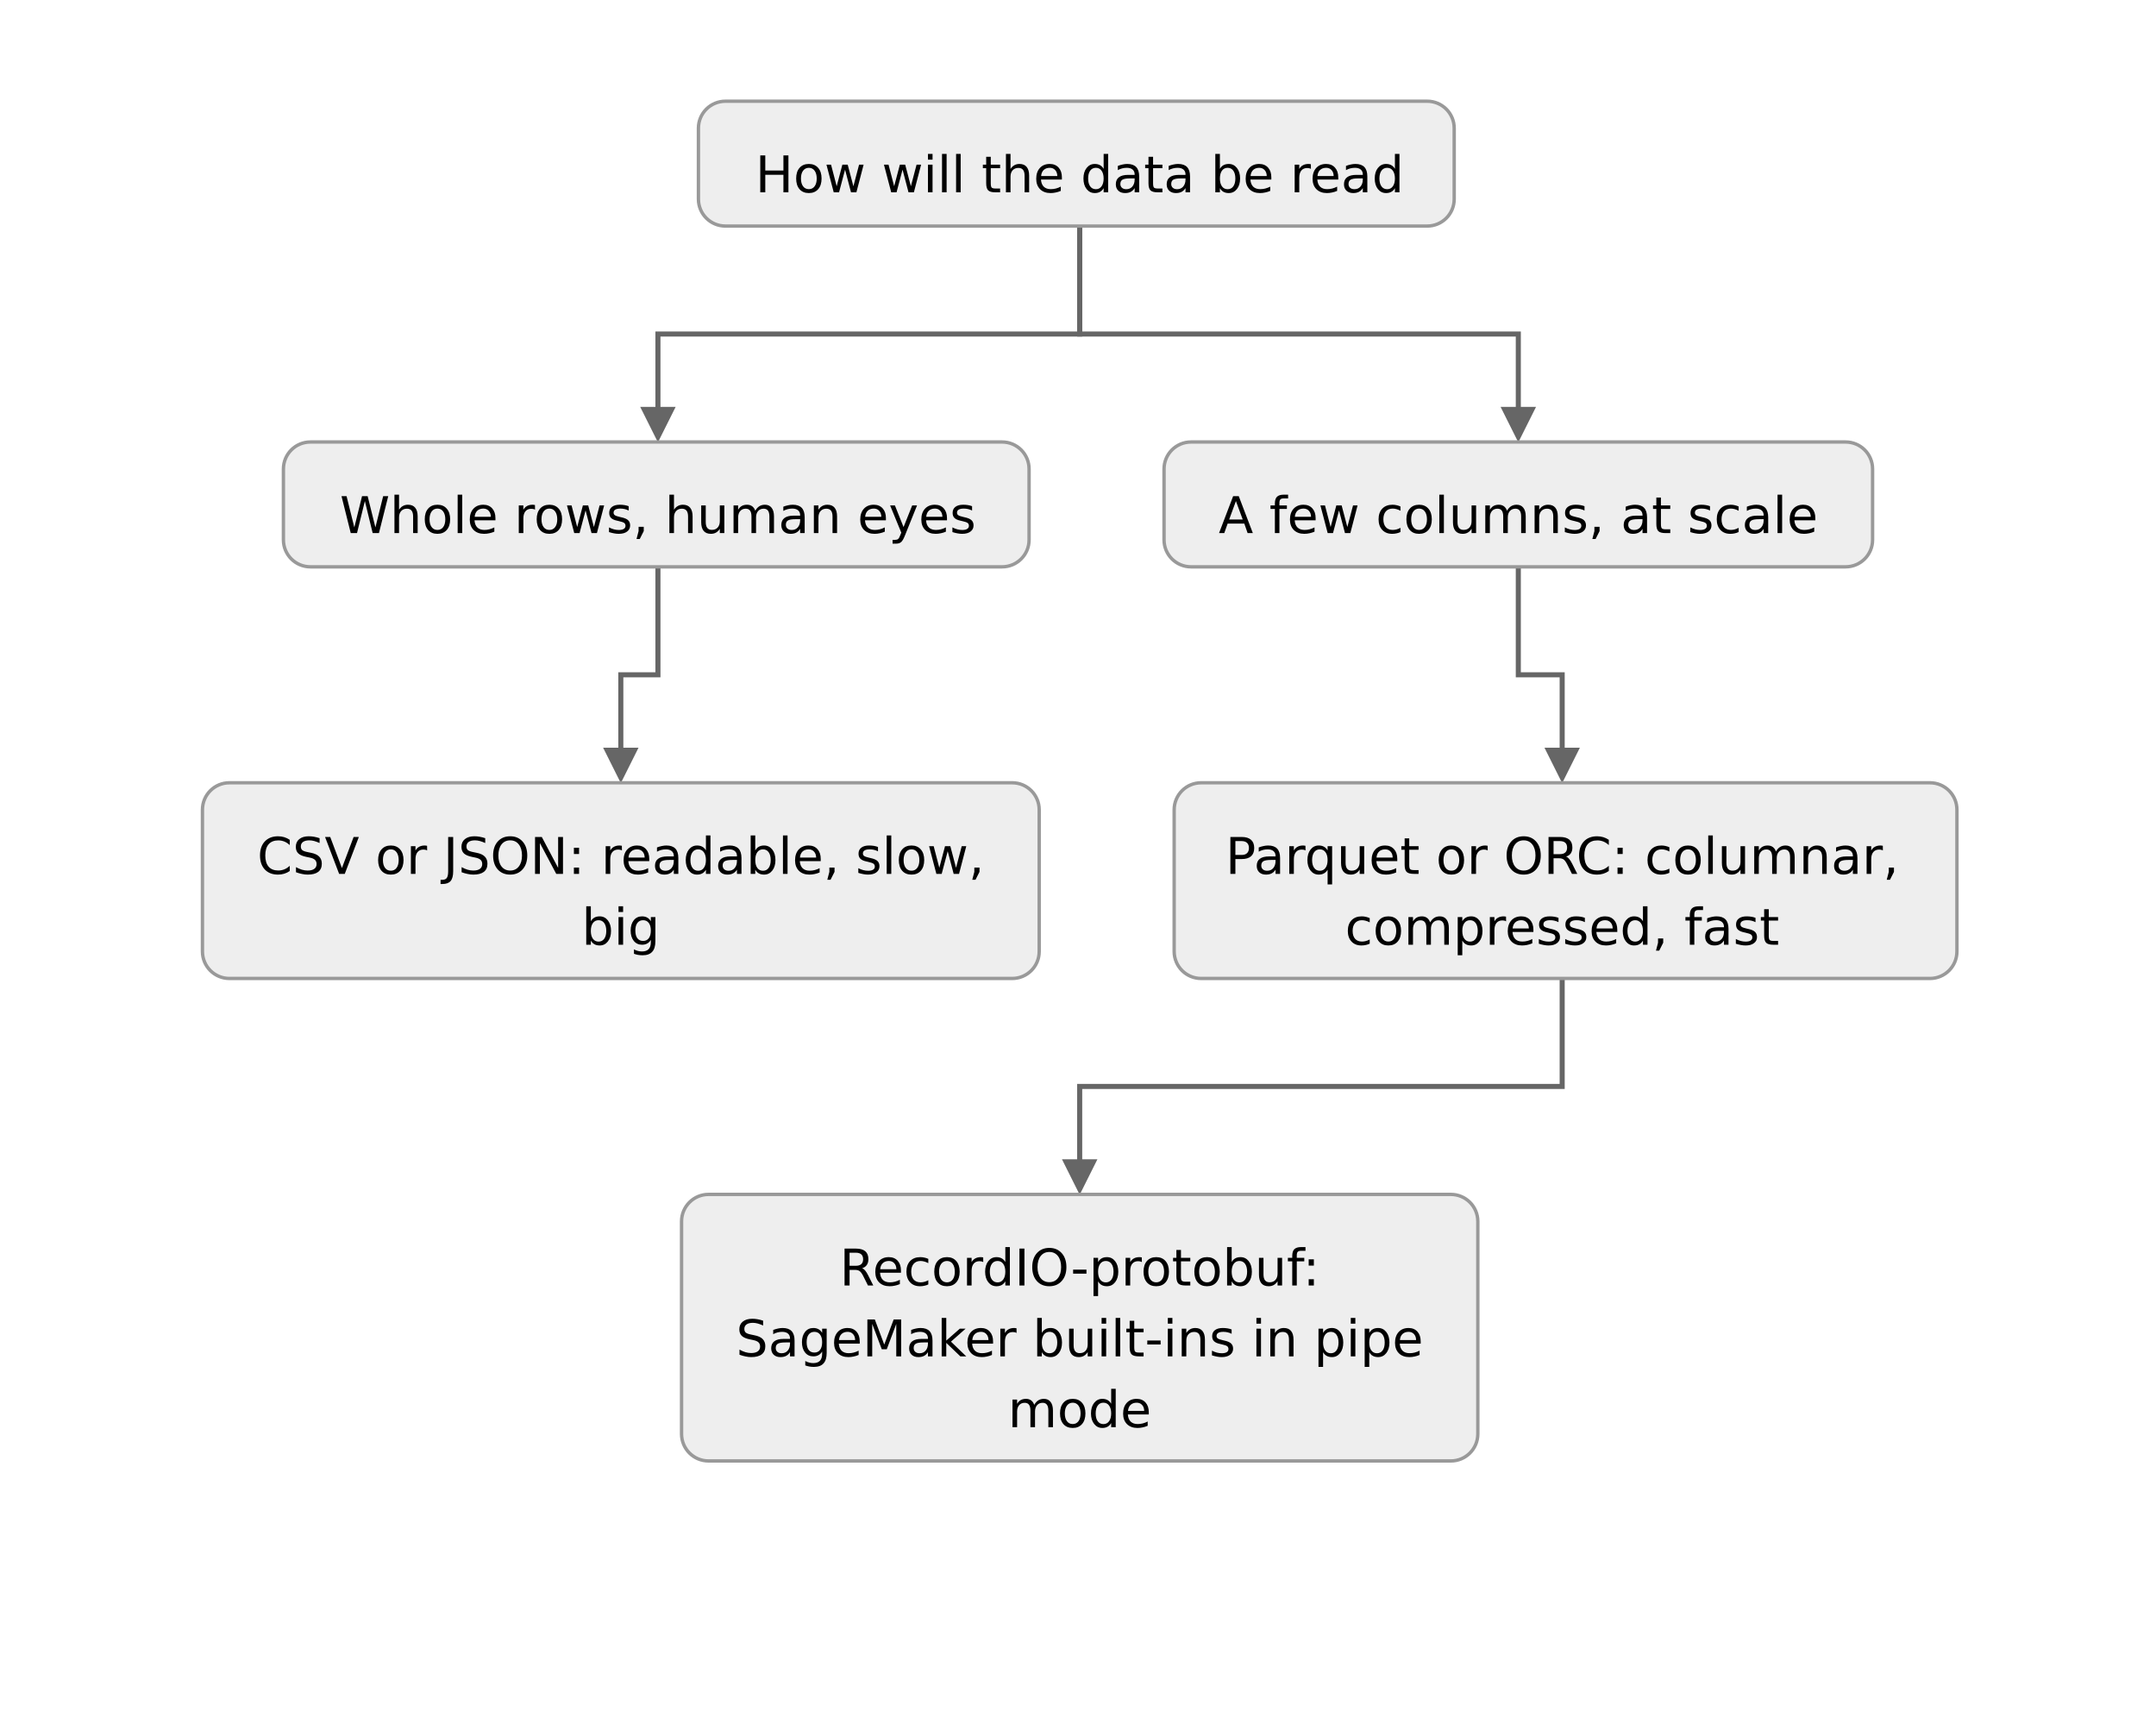
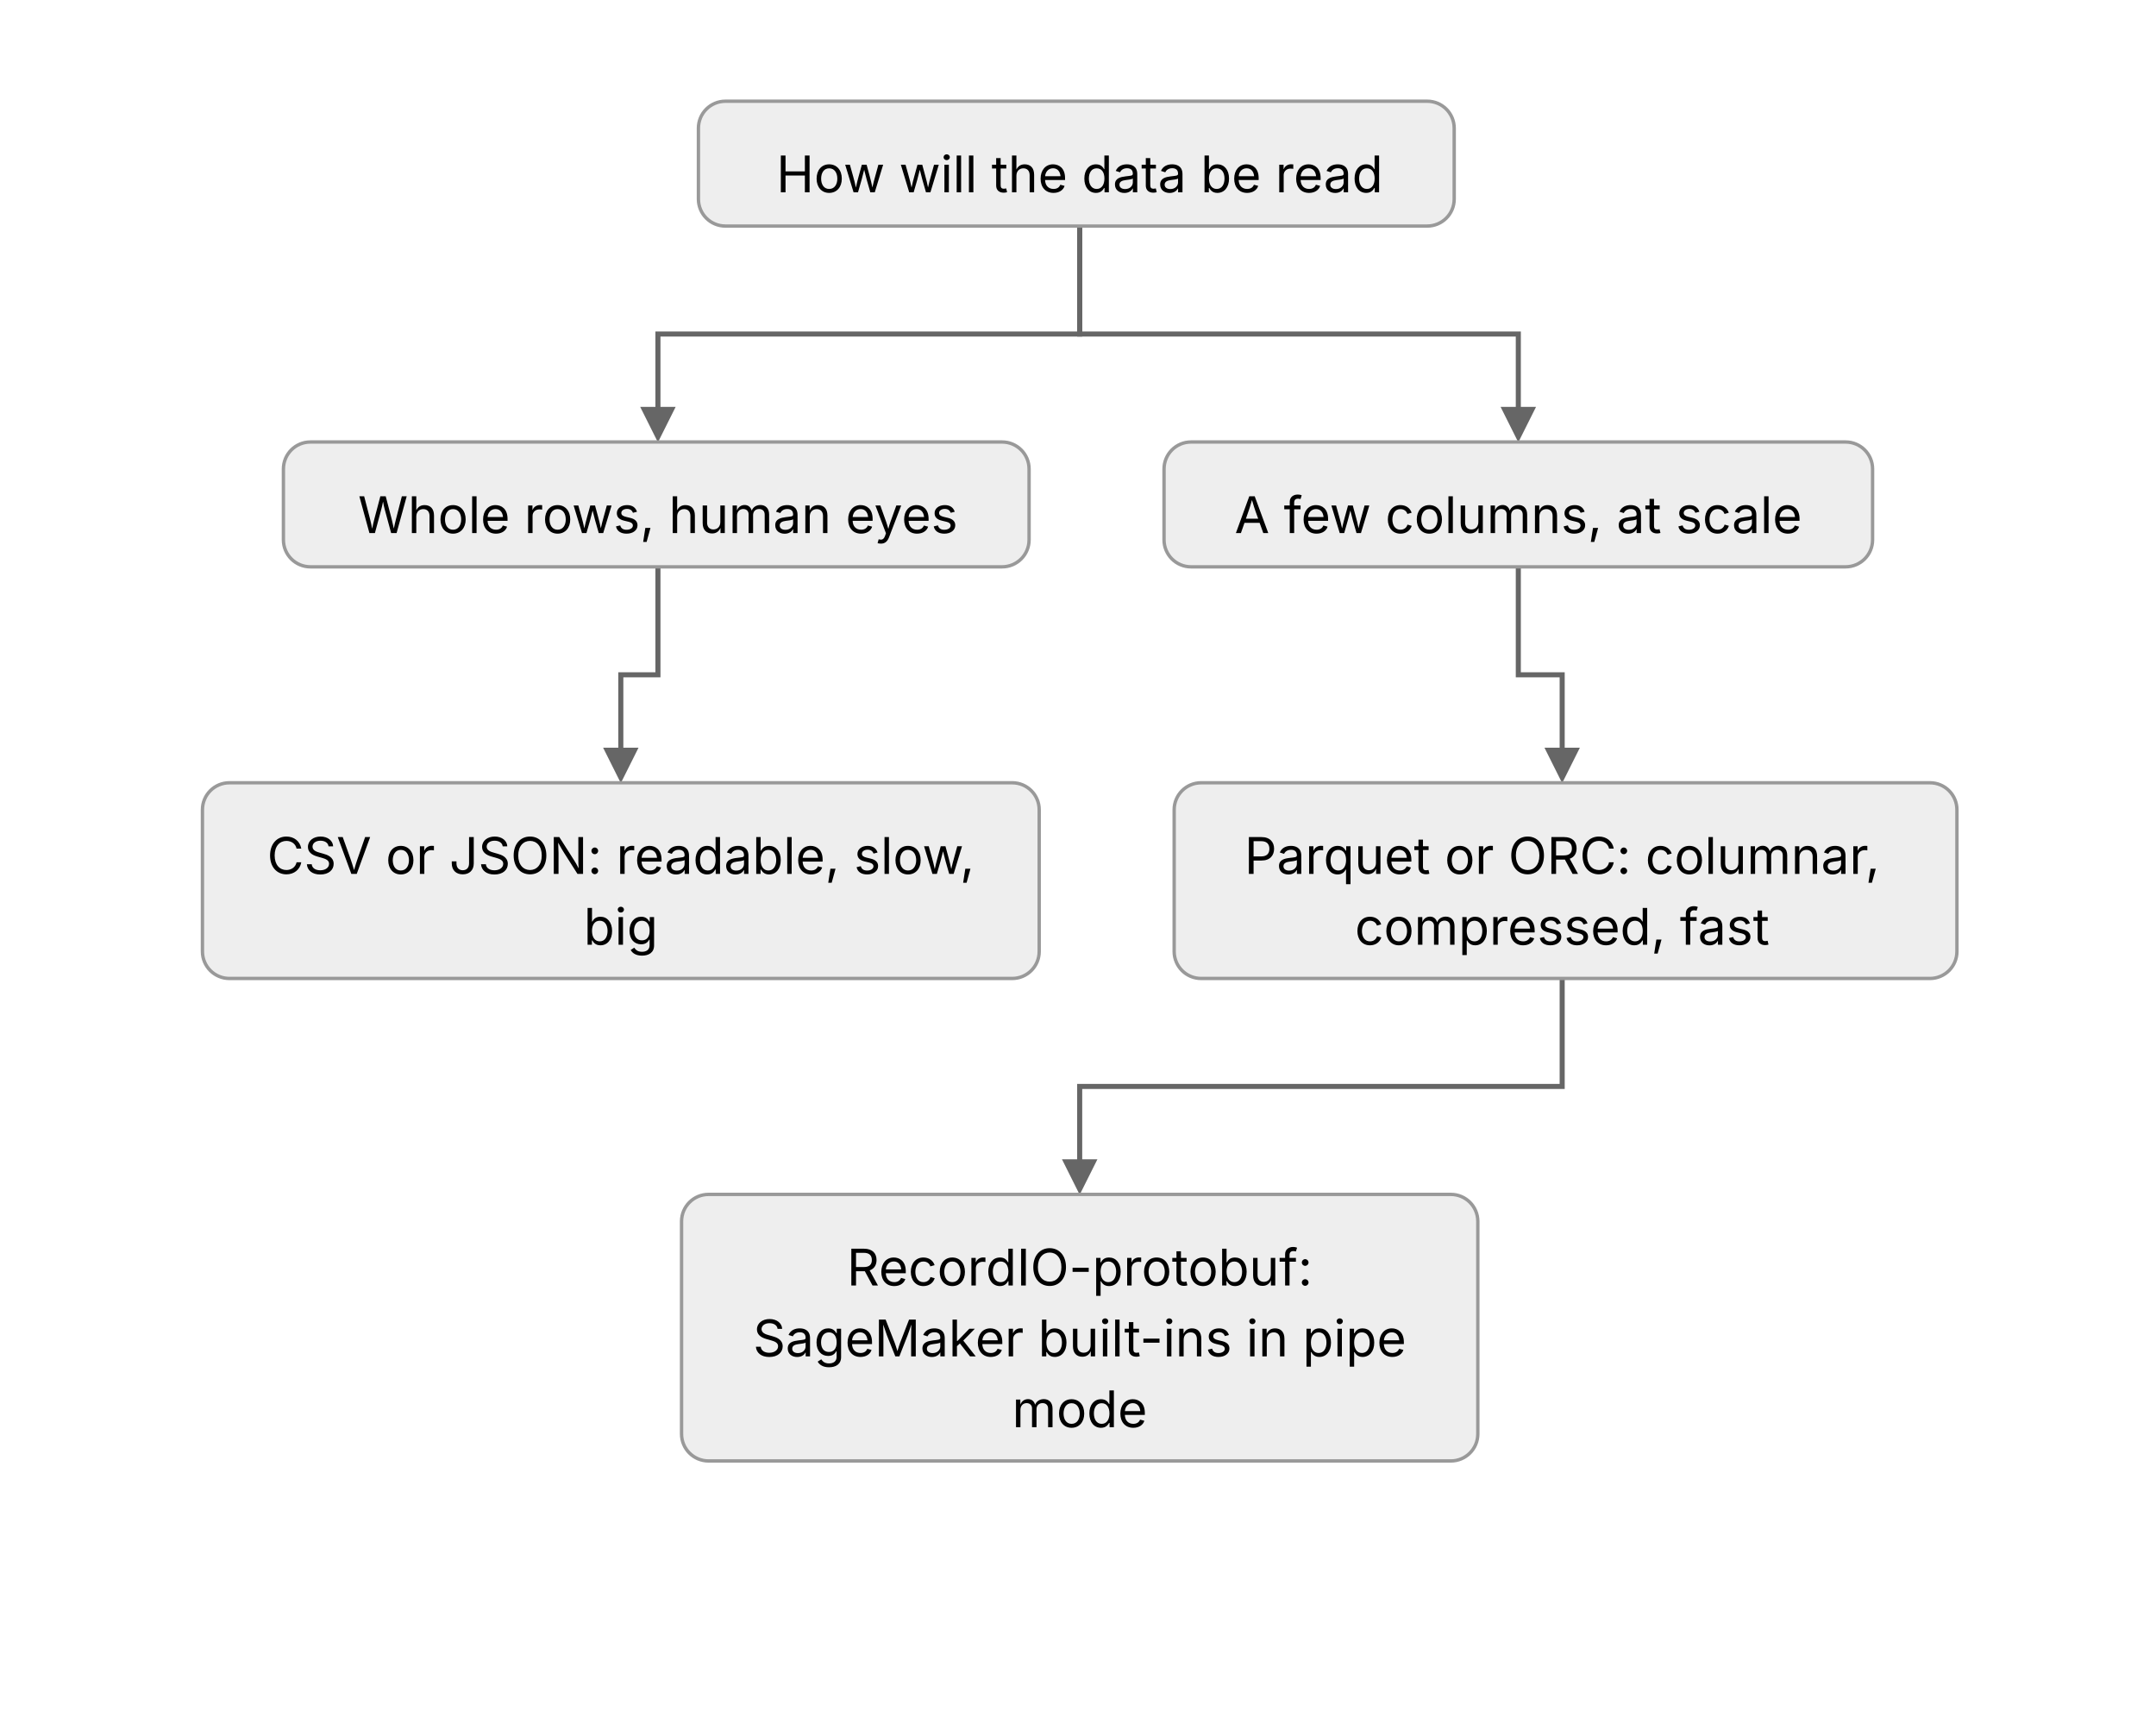
- <svg xmlns="http://www.w3.org/2000/svg" width="100%" viewBox="0 0 639 507" role="img" style="background:#ffffff;font-family:DejaVu Sans,Verdana,sans-serif">
+ <svg xmlns="http://www.w3.org/2000/svg" width="100%" viewBox="0 0 639 507" role="img" style="background:#ffffff;font-family:'Anthropic Sans',Inter,'Source Sans 3','IBM Plex Sans',sans-serif">
  <defs>
    <marker id="ah" viewBox="0 0 10 10" refX="8" refY="5" markerWidth="7" markerHeight="7" orient="auto-start-reverse">
      <path d="M0,0 L10,5 L0,10 z" fill="#666" />
    </marker>
  </defs>
  <path d="M320,67 V99 H195 V129" fill="none" stroke="#666" stroke-width="1.5" marker-end="url(#ah)" />
  <path d="M320,67 V99 H450 V129" fill="none" stroke="#666" stroke-width="1.5" marker-end="url(#ah)" />
  <path d="M195,168 V200 H184 V230" fill="none" stroke="#666" stroke-width="1.5" marker-end="url(#ah)" />
  <path d="M450,168 V200 H463 V230" fill="none" stroke="#666" stroke-width="1.5" marker-end="url(#ah)" />
  <path d="M463,290 V322 H320 V352" fill="none" stroke="#666" stroke-width="1.5" marker-end="url(#ah)" />
  <rect x="207" y="30" width="224" height="37" rx="8" fill="#eeeeee" stroke="#999999" stroke-width="1" />
  <text x="320" y="57" text-anchor="middle" font-size="15" fill="#000">How will the data be read</text>
  <rect x="84" y="131" width="221" height="37" rx="8" fill="#eeeeee" stroke="#999999" stroke-width="1" />
  <text x="195" y="158" text-anchor="middle" font-size="15" fill="#000">Whole rows, human eyes</text>
  <rect x="345" y="131" width="210" height="37" rx="8" fill="#eeeeee" stroke="#999999" stroke-width="1" />
  <text x="450" y="158" text-anchor="middle" font-size="15" fill="#000">A few columns, at scale</text>
  <rect x="60" y="232" width="248" height="58" rx="8" fill="#eeeeee" stroke="#999999" stroke-width="1" />
  <text x="184" y="259" text-anchor="middle" font-size="15" fill="#000">CSV or JSON: readable, slow,</text>
  <text x="184" y="280" text-anchor="middle" font-size="15" fill="#000">big</text>
  <rect x="348" y="232" width="232" height="58" rx="8" fill="#eeeeee" stroke="#999999" stroke-width="1" />
  <text x="463" y="259" text-anchor="middle" font-size="15" fill="#000">Parquet or ORC: columnar,</text>
  <text x="463" y="280" text-anchor="middle" font-size="15" fill="#000">compressed, fast</text>
  <rect x="202" y="354" width="236" height="79" rx="8" fill="#eeeeee" stroke="#999999" stroke-width="1" />
  <text x="320" y="381" text-anchor="middle" font-size="15" fill="#000">RecordIO-protobuf:</text>
  <text x="320" y="402" text-anchor="middle" font-size="15" fill="#000">SageMaker built-ins in pipe</text>
  <text x="320" y="423" text-anchor="middle" font-size="15" fill="#000">mode</text>
</svg>
